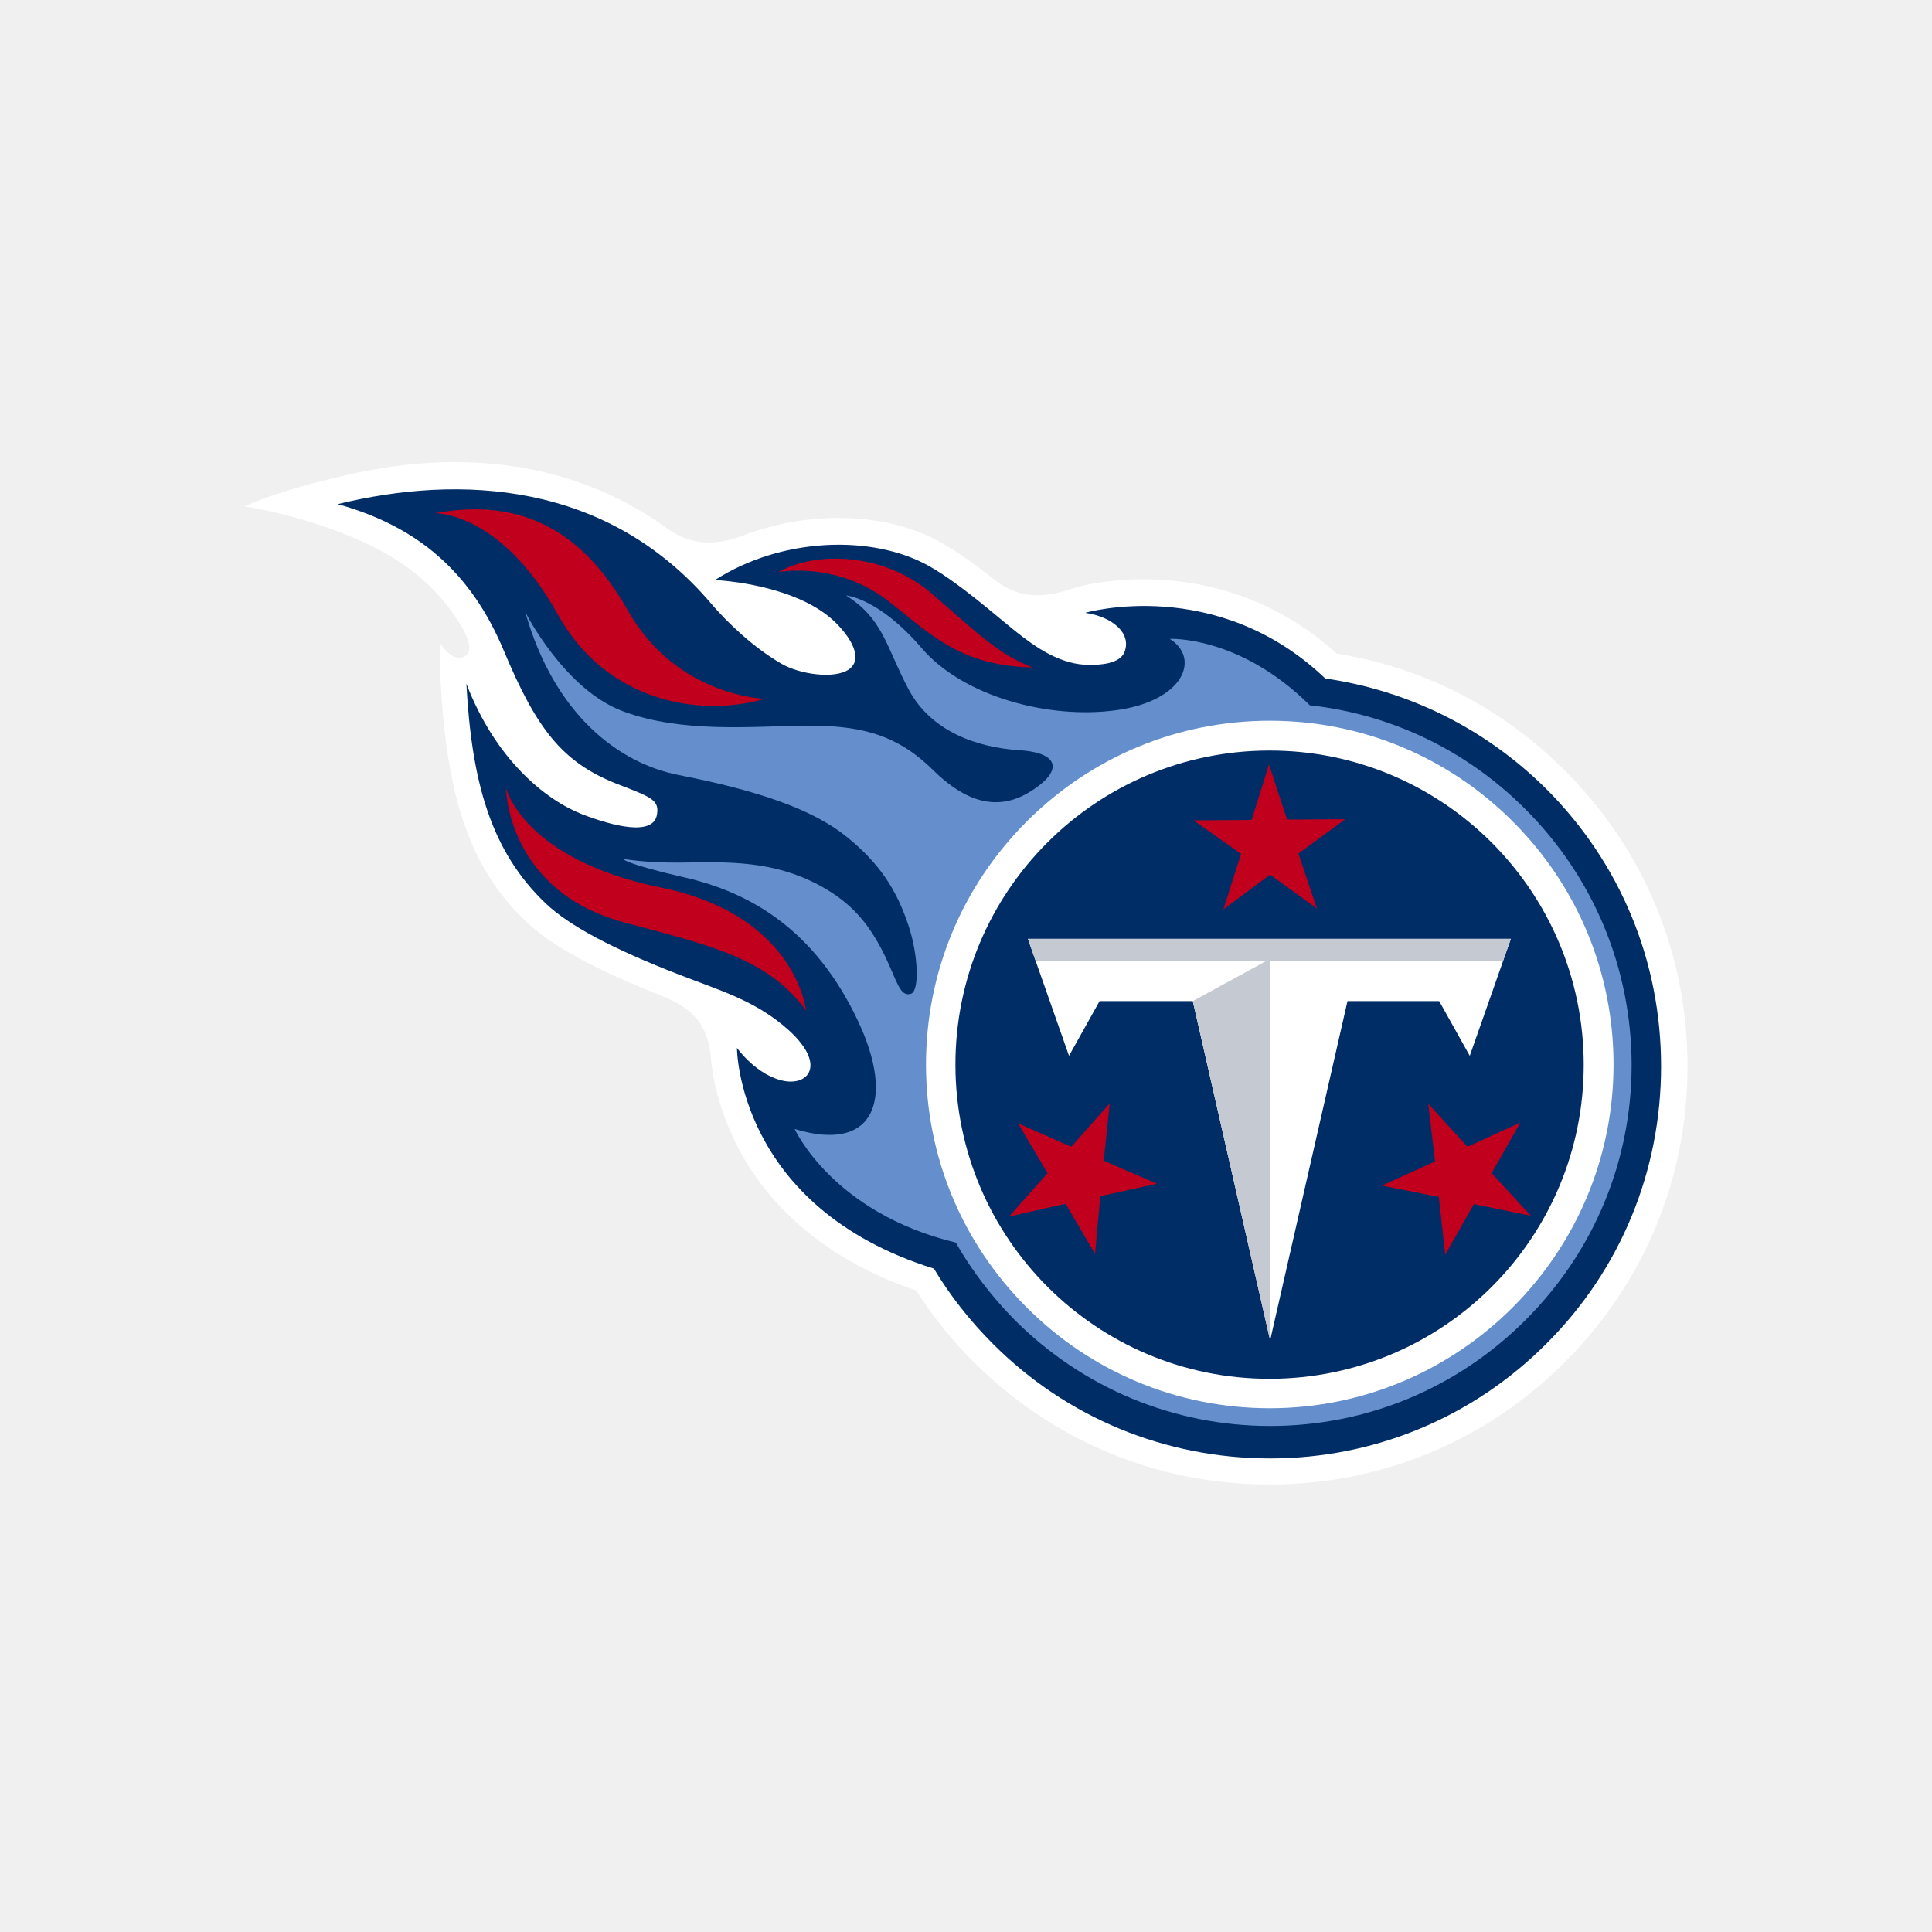
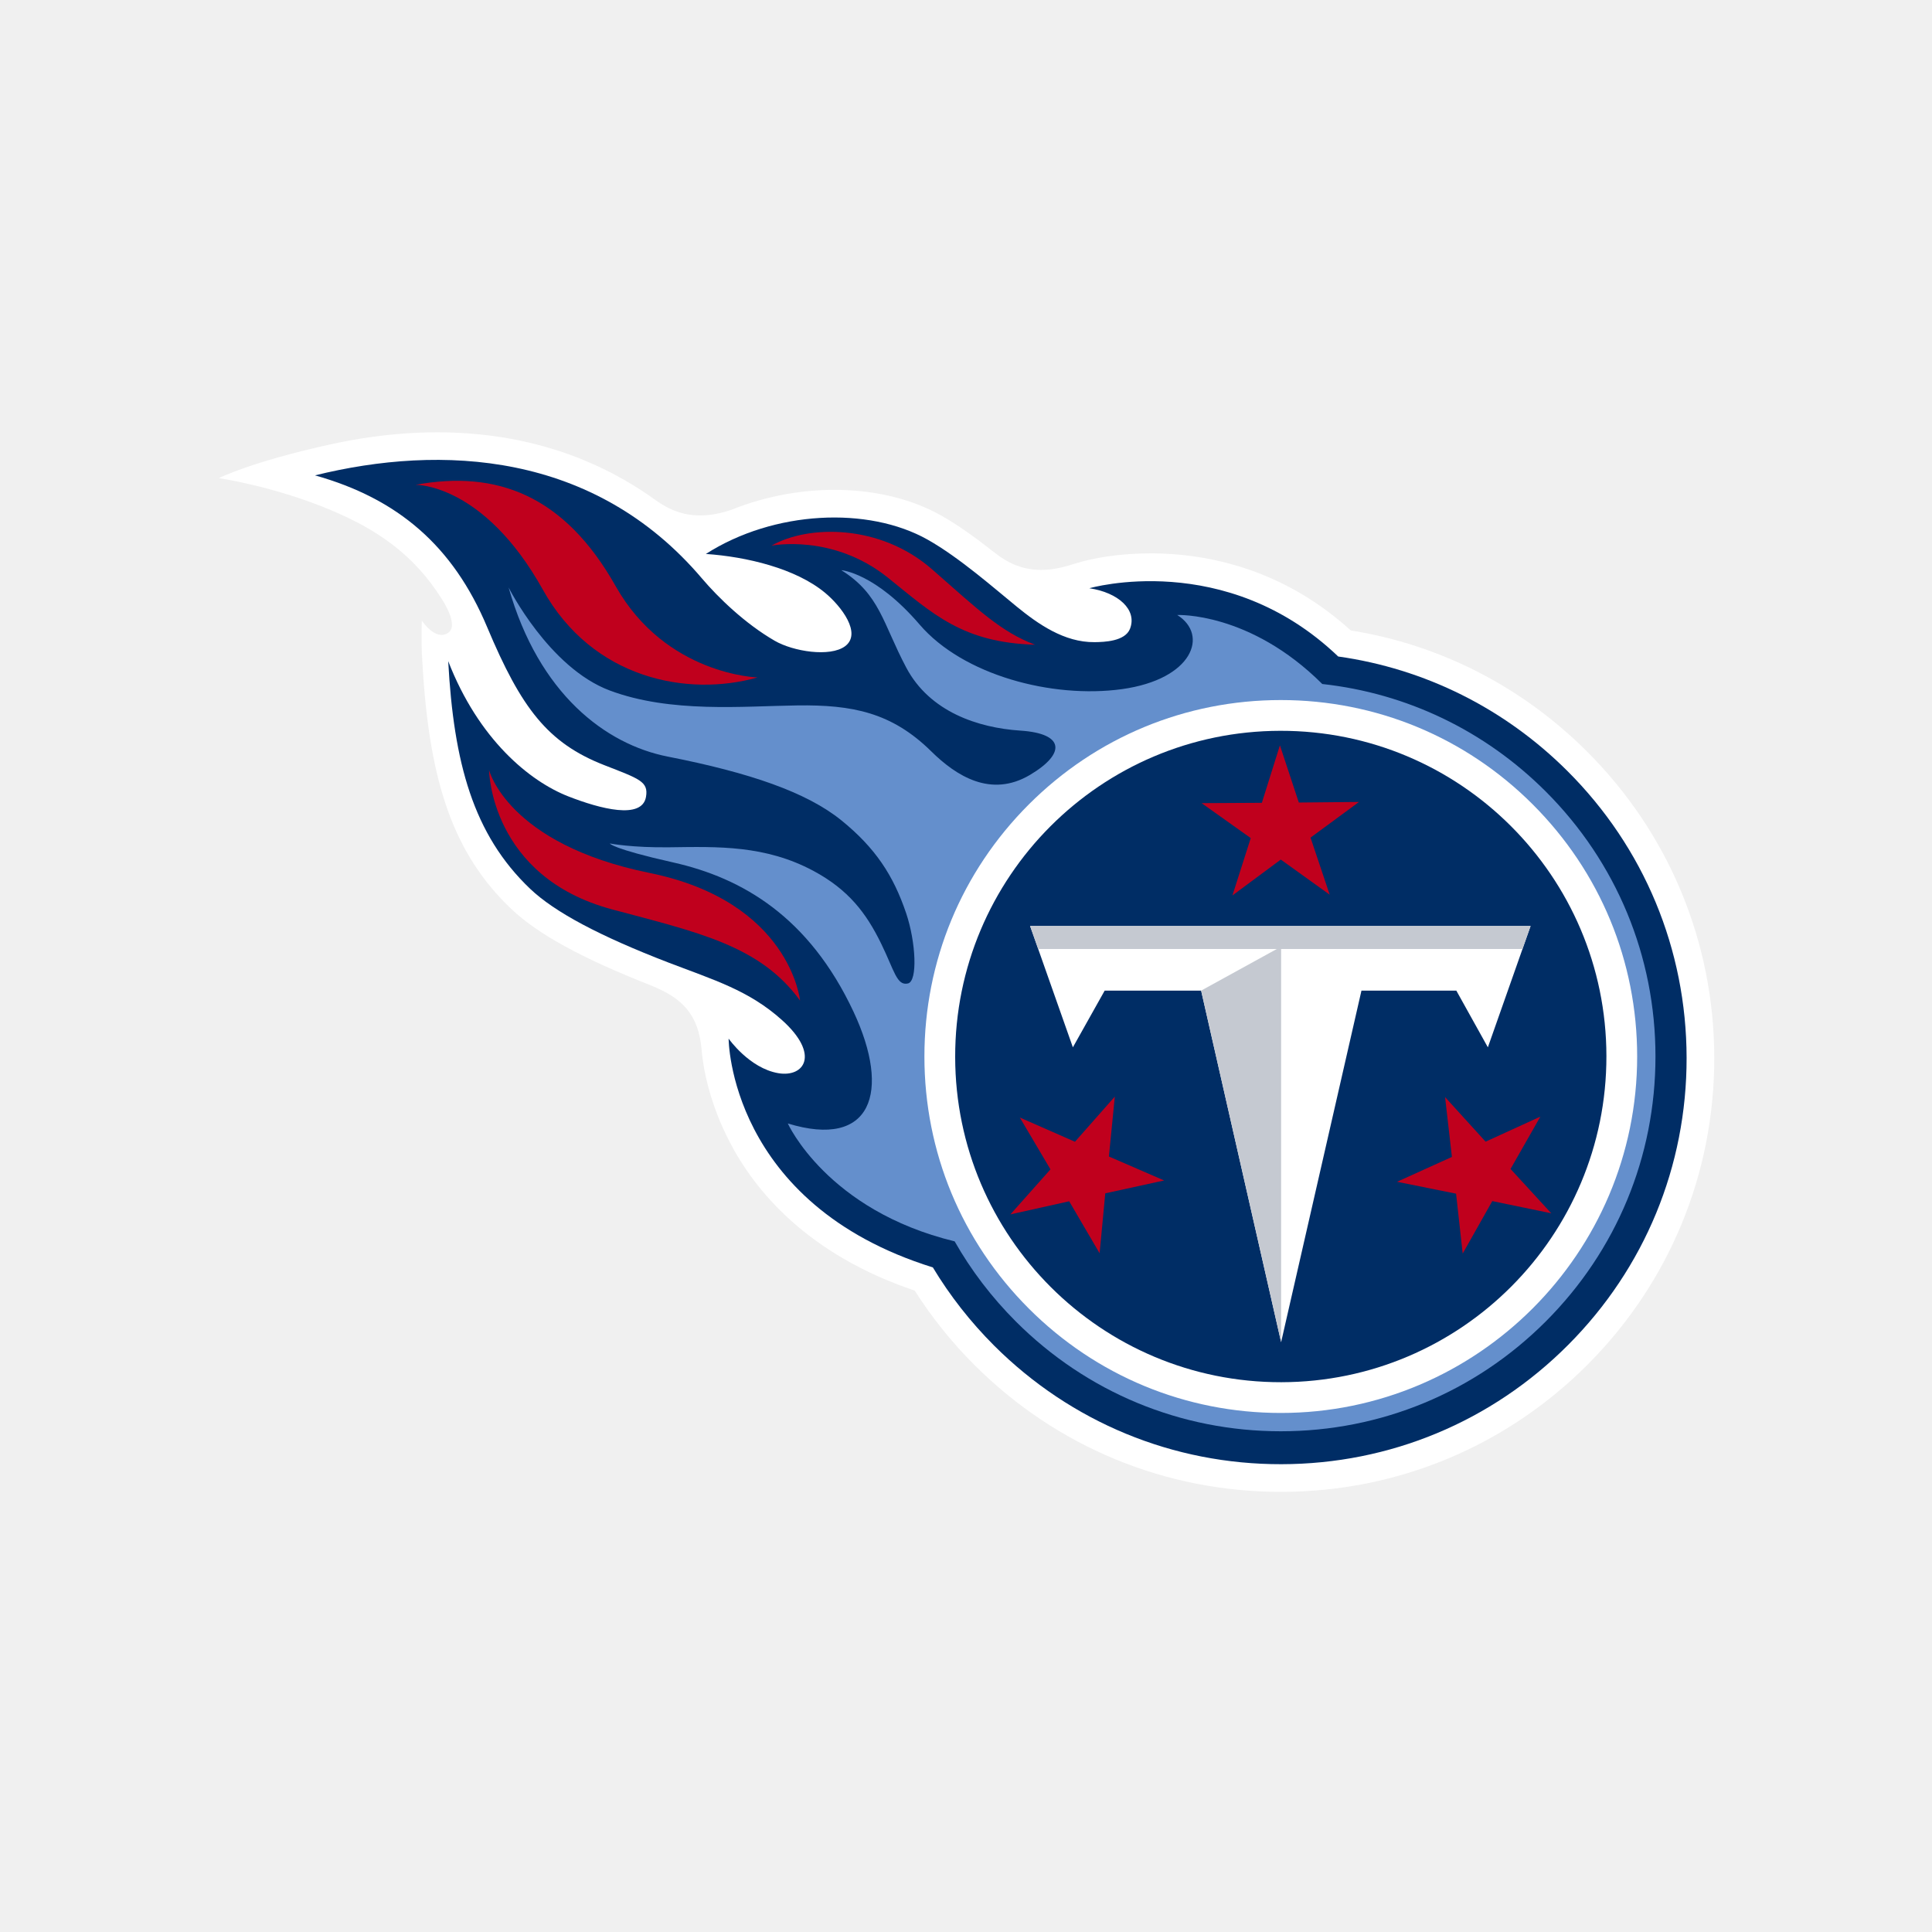
- <svg xmlns="http://www.w3.org/2000/svg" width="512" height="512" viewBox="0 0 512 512">
-   <g>
-     <g>
-       <path fill="#fff" d="M188.4 280.6c.4 4.5 2 13.4 7.1 23.4 6.4 12.3 19.8 28.7 47.3 38 4.4 6.9 9.5 13.3 15.4 19.1 21 20.9 48.8 32.4 78.4 32.3 29.6 0 57.4-11.6 78.3-32.6s32.4-48.8 32.3-78.4c0-29.6-11.6-57.4-32.6-78.3-16.6-16.6-37.4-27.2-60.4-30.9-31-28.1-67.3-18-68.8-17.6l-2.3.7c-11.1 3.7-16.9-.5-20.6-3.5-4.1-3.2-8.7-6.5-13-9-14.8-8.3-35.8-8.6-53.6-1.5-11.7 4-17.5-1.2-21-3.6-23.1-15.9-51.5-19.8-81.7-13.1-20.3 4.5-28.4 8.6-28.4 8.6s13.9 2 28.4 8.1c11.9 5 21.4 11.4 28.6 22.9 0 0 4.5 6.6 1.6 8.6-3.3 2.2-6.7-3.2-6.7-3.2-.1 3.9-.1 7.7.1 10.6 1.7 30.6 7.9 49.1 22.7 63.1 6.7 6.4 18.1 12.6 35.6 19.5 8.2 3.3 12.6 7.4 13.3 16.8z" />
-       <path fill="#002D65" d="M409.8 209.1c-16.1-16-36.5-26.1-58.6-29.3-28.8-27.5-63.6-17.4-63.6-17.4 7.4 1.1 12.3 5.5 10.4 10.4-1.3 3.2-6.6 3.4-9.1 3.4-7.8.1-14.5-4.7-19.9-9-5.6-4.5-14.7-12.6-22.8-17.2-15.2-8.5-39.3-7.5-56.7 3.7 10.4.7 23 3.7 30.4 9.9 4.2 3.5 9.5 10.4 5.2 13.7-3.8 2.8-13.2 1.4-18-1.4-7.6-4.4-14.5-11.1-18.6-15.9-27.6-32.5-66.7-34.3-99-26.4 21.2 5.9 35.3 18 44 38.8 8.7 20.8 15.5 29.6 29.9 35.3 9 3.5 11.4 4.2 10.7 8.2-1 5.8-11.7 3-19.8-.1-9.9-3.9-23-14.6-30.7-34.6 1.4 25.9 6.4 44.3 21 58.2 6.2 5.9 17.6 12 35.4 18.9 11.4 4.4 20.4 7 28.9 14.6 9.9 8.9 5.7 14.7-.9 13.6-7.4-1.3-12.7-8.8-12.7-8.8s0 42.2 52.2 58.5c4.3 7.2 9.6 13.9 15.7 20 19.6 19.6 45.7 30.3 73.4 30.3 27.7 0 53.8-10.9 73.3-30.5 19.6-19.6 30.3-45.7 30.3-73.4 0-27.9-10.8-53.9-30.4-73.5z" />
-       <path fill="#648FCC" d="M404.2 214.4c-15.6-15.6-35.5-25.1-57.1-27.5-18.6-18.5-37.1-17.6-37.1-17.6 8.1 5.1 3.9 16.4-14.1 18.9-17.9 2.5-40.7-3.6-51.7-16.5-11.4-13.3-20-13.9-20-13.9 9.9 6.2 10.6 13.6 16.6 24.9 6 11.3 18.4 15.4 29.2 16.1 11.4.7 11.6 5.9 2.5 11.3-10 5.9-18.8.3-25.2-6-10.1-10-20.2-11.9-34.2-11.8-14 .2-32.4 2-48-3.8-15.6-5.8-25.9-26.3-25.9-26.3 7.7 27.2 24.8 40.1 40.7 43.2 21 4.1 35.5 9.1 44.4 16.3 8.7 7 13.3 14 16.5 23.7 2.5 7.5 3 17.4.5 18-2.9.7-3.5-3.3-6.9-10.3-3.8-7.7-8.3-13.7-17.3-18.5-12.3-6.6-24.3-6.2-36.6-6-9.7.1-15.4-1-15.4-1s.4 1.3 16.2 4.9c17.6 4 34.7 13.9 46.1 38.1 9.7 20.6 4.6 35.1-16.8 28.6 0 0 10 22.2 42.7 30.1 4.2 7.4 9.5 14.3 15.6 20.5 18.1 18.1 42.2 28.1 67.7 28.1 25.6 0 49.6-10 67.7-28.1s28.1-42.1 28.1-67.7c-.1-25.6-10.1-49.6-28.2-67.7z" />
-       <path fill="#fff" d="M336.5 191c24.3 0 47.2 9.5 64.4 26.7 17.2 17.2 26.7 40.1 26.7 64.4 0 50.2-40.9 91.1-91.1 91.1-24.3 0-47.2-9.5-64.4-26.7-17.2-17.2-26.7-40.1-26.7-64.4s9.5-47.2 26.7-64.4c17.2-17.2 40.1-26.7 64.4-26.7z" />
-       <path fill="#002D65" d="M336.6 365.4c-46 .1-83.3-37.2-83.4-83.1-.1-46 37.1-83.3 83.1-83.4 46-.1 83.3 37.2 83.4 83.1.1 46-37.1 83.3-83.1 83.4z" />
-       <path fill="#fff" d="M316.1 265.3h-24.7l-8.1 14.5-10.9-31h128l-10.9 31-8.1-14.5h-24.3l-20.5 89.9-20.5-89.9z" />
-       <path fill="#C5C9D1" d="M400.4 248.8h-128l2.1 5.9h61l-19.4 10.6 20.5 89.9v-100.6h61.7l2.1-5.8z" />
-       <path fill="#C0001D" d="M273.7 176.9c-18.6-.5-26.1-7.9-37.6-17.1-14.1-11.3-29.8-8.2-29.8-8.2 9.4-5.4 27.8-5.6 41.1 6.1 11.8 10.3 17.6 15.9 26.3 19.2zm-158.4-40.9s17.4-.4 32.5 26.8c12.7 22.9 37.1 27.5 54.9 22.4 0 0-23.4-.6-36.3-23.4-13.1-23.2-30.4-29.6-51.1-25.8zm98.3 131.8s-2.5-25.3-38.5-32.6c-36.3-7.4-41-26.3-41-26.3s.2 27.3 31.5 35.6c21.8 5.9 37.8 9.2 48 23.3zM349 240.8l-4.9-14.6 12.4-9.1-15.4.1-4.8-14.6-4.6 14.7-15.4.1 12.6 8.9-4.7 14.7 12.4-9.2 12.4 9zm-54.9 51.6l-10.2 11.5-14.1-6.2 7.8 13.2-10.2 11.5 15-3.4 7.8 13.3 1.4-15.3 15-3.3-14.1-6.1 1.6-15.2zm72.1 21.8l15.1 3 1.7 15.3 7.6-13.4 15.1 3.1-10.4-11.3 7.6-13.4-14 6.4-10.4-11.4 1.8 15.3-14.1 6.4z" />
+ <svg xmlns="http://www.w3.org/2000/svg" width="512px" height="512px" viewBox="0 0 512 512" version="1.1">
+   <defs />
+   <g id="Page-1" stroke="none" stroke-width="1" fill="none" fill-rule="evenodd">
+     <g id="tennessee-titans">
+       <g id="svg" transform="translate(58, 115)">
+         <path d="M127.953,163.378 C128.343,168.023 129.996,177.29 135.361,187.617 C141.966,200.385 155.833,217.394 184.409,227.023 C188.946,234.157 194.285,240.807 200.326,246.825 C222.055,268.496 250.917,280.398 281.603,280.361 C312.276,280.315 341.105,268.322 362.777,246.594 C384.423,224.86 396.344,195.995 396.299,165.298 C396.248,134.608 384.258,105.781 362.528,84.114 C345.316,66.952 323.726,55.9 299.968,52.067 C267.814,22.939 230.256,33.379 228.66,33.849 L226.294,34.529 C214.745,38.378 208.778,33.972 204.906,30.938 C200.61,27.579 195.937,24.162 191.42,21.614 C176.077,12.987 154.273,12.677 135.91,20.075 C123.815,24.213 117.724,18.877 114.106,16.386 C90.157,-0.146 60.7,-4.091 29.447,2.793 C8.407,7.421 0,11.714 0,11.714 C0,11.714 14.41,13.8 29.466,20.089 C41.831,25.265 51.669,31.897 59.109,43.797 C59.109,43.797 63.788,50.69 60.745,52.718 C57.348,54.99 53.783,49.428 53.783,49.428 C53.67,53.419 53.68,57.413 53.935,60.428 C55.674,92.195 62.15,111.286 77.475,125.861 C84.439,132.503 96.197,138.948 114.377,146.095 C122.671,149.415 127.146,153.658 127.953,163.378" id="Fill-1" fill="#FFFFFF" />
+         <path d="M357.362,89.305 C340.694,72.686 319.539,62.2 296.632,58.977 C266.794,30.415 230.686,40.891 230.686,40.891 C238.34,42.024 243.42,46.585 241.464,51.63 C240.158,54.977 234.602,55.153 232.073,55.178 C224.001,55.264 217.048,50.321 211.491,45.801 C205.709,41.097 196.276,32.761 187.828,28.007 C172.104,19.149 147.12,20.259 129.059,31.803 C139.864,32.54 152.864,35.645 160.617,42.068 C164.952,45.658 170.474,52.869 165.961,56.252 C161.983,59.203 152.238,57.668 147.288,54.8 C139.397,50.236 132.305,43.327 128.042,38.312 C99.441,4.605 58.906,2.73 25.474,10.977 C47.416,17.139 62.055,29.641 71.095,51.181 C80.142,72.73 87.172,81.898 102.068,87.742 C111.395,91.397 113.916,92.071 113.191,96.206 C112.112,102.263 101.066,99.349 92.639,96.062 C82.372,92.057 68.841,80.977 60.78,60.215 C62.244,87.09 67.37,106.146 82.513,120.56 C88.944,126.674 100.765,133.011 119.257,140.131 C131.069,144.666 140.406,147.411 149.2,155.299 C159.457,164.487 155.082,170.559 148.286,169.408 C140.587,168.111 135.093,160.245 135.093,160.245 C135.093,160.245 135.104,204.026 189.216,220.878 C193.716,228.346 199.168,235.32 205.497,241.644 C225.845,261.92 252.866,273.084 281.585,273.028 C310.317,272.987 337.301,261.757 357.575,241.418 C377.868,221.073 389.011,194.053 388.966,165.317 C388.916,136.579 377.705,109.589 357.362,89.305" id="Fill-2" fill="#002D65" />
+         <path d="M351.638,94.754 C335.493,78.616 314.792,68.72 292.419,66.268 C273.184,47.091 253.988,47.984 253.988,47.984 C262.408,53.271 258.076,65.034 239.331,67.628 C220.767,70.184 197.193,63.901 185.719,50.526 C173.887,36.739 164.958,36.105 164.958,36.105 C175.211,42.524 175.949,50.222 182.177,61.944 C188.406,73.669 201.226,77.883 212.403,78.62 C224.175,79.387 224.45,84.717 214.97,90.349 C204.618,96.484 195.455,90.679 188.799,84.125 C178.284,73.755 167.811,71.756 153.335,71.943 C138.871,72.131 119.733,74.029 103.596,67.99 C87.451,61.944 76.787,40.687 76.787,40.687 C84.79,68.908 102.522,82.283 118.989,85.511 C140.748,89.785 155.778,94.958 164.988,102.412 C173.969,109.701 178.747,116.976 182.136,127 C184.738,134.728 185.209,145.002 182.631,145.621 C179.639,146.337 179.014,142.196 175.479,134.993 C171.578,127.03 166.906,120.793 157.518,115.765 C144.769,108.968 132.305,109.364 119.589,109.537 C109.516,109.685 103.611,108.529 103.611,108.529 C103.611,108.529 104.034,109.883 120.444,113.566 C138.734,117.678 156.409,127.985 168.189,153.111 C178.196,174.482 172.966,189.53 150.778,182.729 C150.778,182.729 161.15,205.766 194.991,213.973 C199.356,221.653 204.79,228.785 211.208,235.208 C229.971,253.963 254.9,264.302 281.42,264.302 C307.946,264.302 332.882,253.965 351.637,235.208 C370.394,216.451 380.717,191.512 380.717,164.98 C380.719,138.449 370.397,113.512 351.638,94.754" id="Fill-3" fill="#648FCC" />
+         <path d="M281.42,70.522 C306.65,70.522 330.369,80.347 348.203,98.188 C366.041,116.025 375.864,139.751 375.864,164.983 C375.864,217.076 333.488,259.45 281.42,259.45 C256.207,259.45 232.481,249.615 214.639,231.774 C196.806,213.934 186.979,190.216 186.979,164.983 C186.979,139.751 196.806,116.025 214.639,98.188 C232.483,80.347 256.207,70.522 281.42,70.522" id="Fill-4" fill="#FFFFFF" />
+         <path d="M281.552,251.301 C233.893,251.372 195.193,212.779 195.131,165.117 C195.062,117.44 233.632,78.743 281.301,78.671 C328.952,78.6 367.645,117.194 367.715,164.852 C367.786,212.528 329.201,251.228 281.552,251.301" id="Fill-5" fill="#002D65" />
+         <path d="M260.311,147.523 L234.753,147.523 L226.323,162.551 L214.988,130.405 L347.62,130.405 L336.299,162.551 L327.942,147.523 L302.801,147.523 L281.508,240.693 L260.311,147.523" id="Fill-6" fill="#FFFFFF" />
+         <path d="M347.62,130.404 L214.988,130.404 L217.135,136.489 L280.373,136.489 L260.311,147.523 L281.508,240.685 L281.508,136.489 L345.473,136.489 L347.62,130.404" id="Fill-7" fill="#C5C9D1" />
+         <path d="M216.305,55.857 C197.07,55.302 189.232,47.683 177.295,38.082 C162.666,26.339 146.456,29.603 146.456,29.603 C156.165,24.051 175.257,23.819 189.016,35.883 C201.3,46.66 207.337,52.504 216.305,55.857 L216.305,55.857 Z M52.138,13.482 C52.138,13.482 70.134,13.051 85.869,41.28 C99.084,65.004 124.301,69.751 142.762,64.529 C142.762,64.529 118.456,63.901 105.143,40.319 C91.557,16.214 73.579,9.524 52.138,13.482 L52.138,13.482 Z M154.024,150.165 C154.024,150.165 151.471,123.928 114.083,116.324 C76.461,108.662 71.608,89.076 71.608,89.076 C71.608,89.076 71.858,117.333 104.246,126.01 C126.863,132.066 143.448,135.552 154.024,150.165 L154.024,150.165 Z" id="Fill-8" fill="#C0001D" />
+         <path d="M294.385,122.105 L289.303,106.978 L302.157,97.523 L286.202,97.679 L281.19,82.519 L276.403,97.757 L260.447,97.844 L273.459,107.1 L268.604,122.306 L281.42,112.795 L294.385,122.105 L294.385,122.105 Z M237.439,175.608 L226.878,187.578 L212.266,181.158 L220.385,194.894 L209.768,206.825 L225.347,203.352 L233.407,217.132 L234.909,201.245 L250.508,197.836 L235.869,191.485 L237.439,175.608 L237.439,175.608 Z M312.225,198.188 L327.874,201.336 L329.629,217.207 L337.47,203.302 L353.106,206.538 L342.309,194.787 L350.213,180.915 L335.696,187.551 L324.96,175.744 L326.773,191.599 L312.225,198.188 L312.225,198.188 Z" id="Fill-9" fill="#C0001D" />
+       </g>
    </g>
  </g>
</svg>
